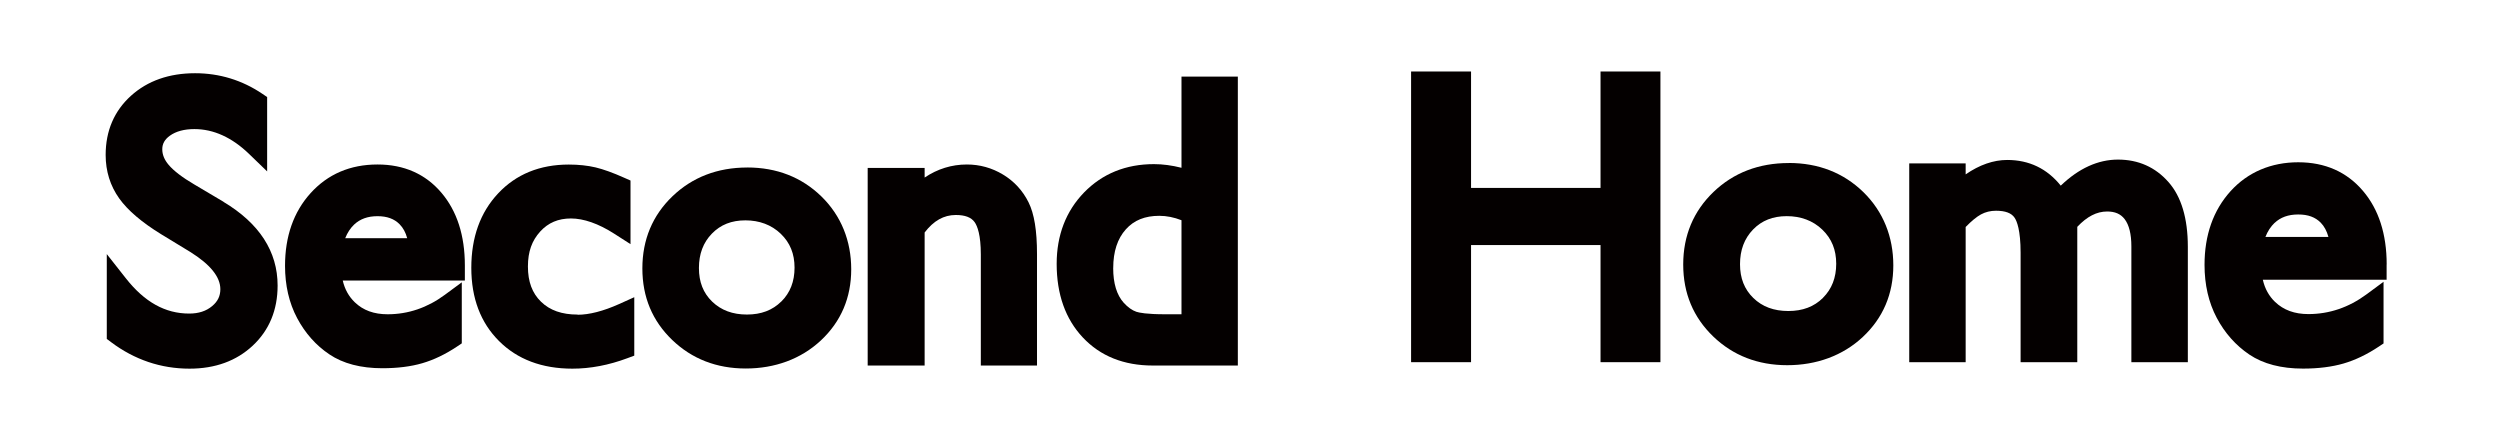
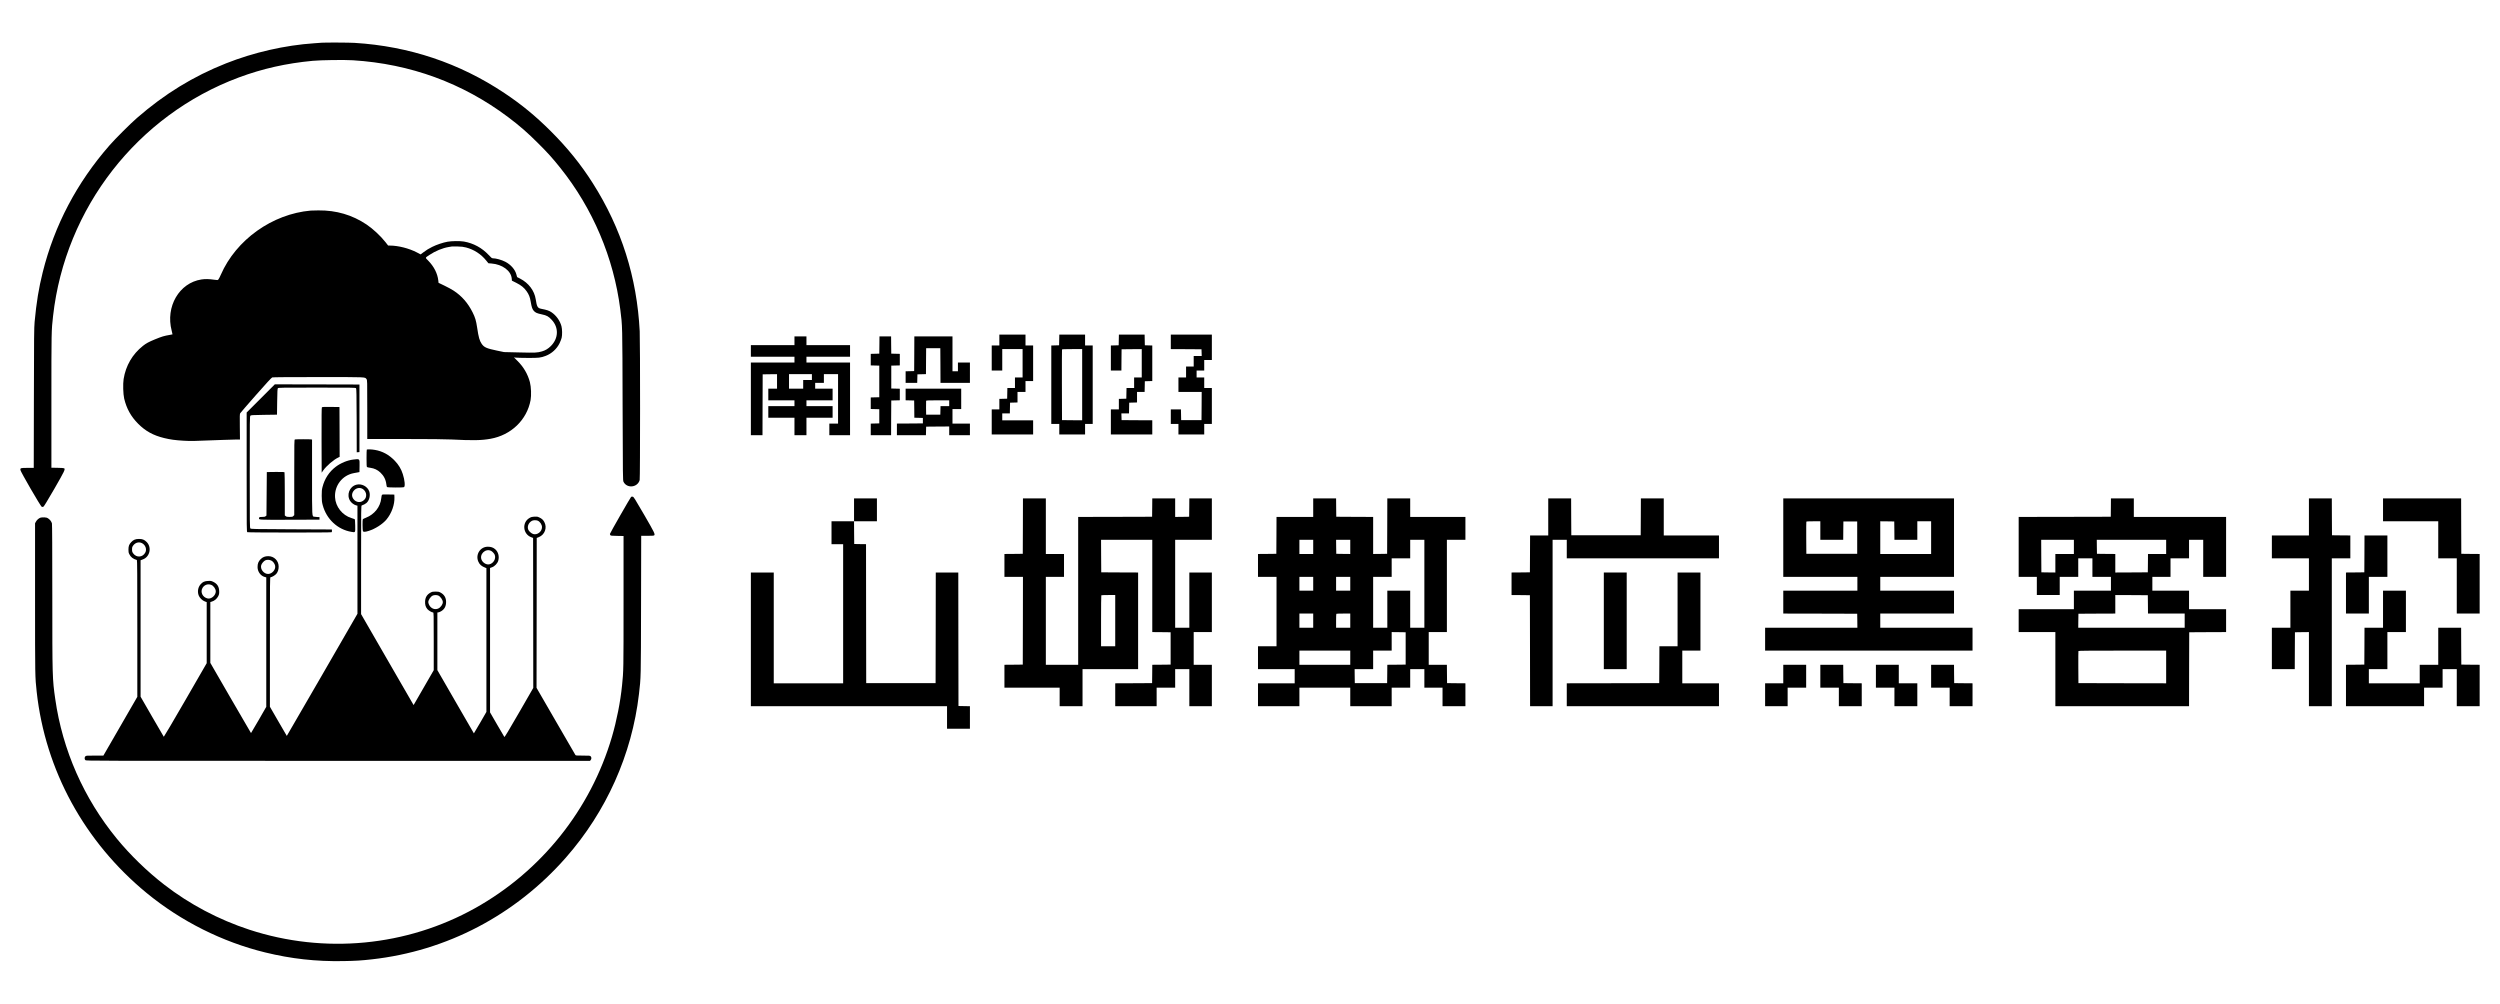
- <svg xmlns="http://www.w3.org/2000/svg" width="321px" height="56px" viewBox="0 0 321 56" version="1.1">
-   <g id="surface1">
-     <path style=" stroke:none;fill-rule:nonzero;fill:rgb(1.569%,0%,0%);fill-opacity:1;" d="M 28.715 25.918 L 24.957 23.691 C 23.414 22.785 22.301 21.934 21.652 21.164 C 21.105 20.52 20.836 19.859 20.836 19.16 C 20.836 18.461 21.145 17.906 21.809 17.426 C 22.598 16.859 23.656 16.574 24.957 16.574 C 27.426 16.574 29.785 17.648 31.977 19.762 L 34.301 22.008 L 34.301 12.461 L 33.695 12.051 C 31.086 10.289 28.176 9.402 25.047 9.402 C 21.719 9.402 18.953 10.375 16.832 12.285 C 14.664 14.238 13.566 16.797 13.566 19.895 C 13.566 21.98 14.152 23.859 15.309 25.48 C 16.402 27.012 18.219 28.555 20.703 30.082 L 24.426 32.348 C 26.992 33.949 28.293 35.555 28.293 37.129 C 28.293 38.008 27.961 38.699 27.246 39.297 C 26.473 39.949 25.504 40.262 24.285 40.262 C 21.215 40.262 18.559 38.785 16.16 35.734 L 13.711 32.625 L 13.711 43.516 L 14.266 43.934 C 17.273 46.191 20.664 47.336 24.336 47.336 C 27.629 47.336 30.352 46.344 32.449 44.383 C 34.57 42.402 35.645 39.805 35.645 36.664 C 35.645 32.297 33.305 28.68 28.699 25.922 Z M 28.715 25.918 " />
-     <path style=" stroke:none;fill-rule:nonzero;fill:rgb(1.569%,0%,0%);fill-opacity:1;" d="M 48.469 21.121 C 44.969 21.121 42.078 22.363 39.871 24.809 C 37.699 27.211 36.598 30.352 36.598 34.129 C 36.598 36.637 37.117 38.895 38.148 40.836 C 39.18 42.777 40.57 44.348 42.293 45.5 C 44.047 46.684 46.336 47.281 49.09 47.281 C 51.027 47.281 52.758 47.066 54.223 46.637 C 55.703 46.207 57.203 45.484 58.684 44.496 L 59.293 44.086 L 59.293 36.25 L 57.105 37.863 C 54.875 39.512 52.402 40.352 49.777 40.352 C 48.02 40.352 46.637 39.852 45.555 38.812 C 44.781 38.062 44.27 37.148 44.008 36.02 L 59.688 36.02 L 59.688 34.078 C 59.688 30.234 58.676 27.102 56.684 24.754 C 54.637 22.34 51.871 21.121 48.477 21.121 Z M 48.469 27.758 C 49.699 27.758 50.633 28.098 51.316 28.801 C 51.762 29.25 52.086 29.852 52.285 30.586 L 44.324 30.586 C 44.609 29.871 44.996 29.285 45.473 28.832 C 46.242 28.113 47.215 27.758 48.469 27.758 Z M 48.469 27.758 " />
-     <path style=" stroke:none;fill-rule:nonzero;fill:rgb(1.569%,0%,0%);fill-opacity:1;" d="M 74.164 40.391 C 72.145 40.391 70.609 39.852 69.469 38.742 C 68.332 37.641 67.785 36.164 67.785 34.227 C 67.785 32.285 68.305 30.898 69.363 29.727 C 70.395 28.598 71.68 28.051 73.309 28.051 C 74.934 28.051 76.828 28.703 78.848 29.996 L 80.957 31.348 L 80.957 23.18 L 80.141 22.82 C 78.715 22.18 77.477 21.738 76.477 21.496 C 75.449 21.254 74.289 21.129 73.031 21.129 C 69.316 21.129 66.258 22.375 63.957 24.836 C 61.672 27.266 60.516 30.477 60.516 34.383 C 60.516 38.293 61.715 41.438 64.074 43.789 C 66.43 46.145 69.598 47.336 73.492 47.336 C 75.789 47.336 78.164 46.887 80.547 45.996 L 81.441 45.664 L 81.441 38.16 L 79.504 39.035 C 77.465 39.949 75.664 40.414 74.152 40.414 Z M 74.164 40.391 " />
-     <path style=" stroke:none;fill-rule:nonzero;fill:rgb(1.569%,0%,0%);fill-opacity:1;" d="M 95.953 21.508 C 92.133 21.508 88.906 22.75 86.352 25.195 C 83.785 27.656 82.48 30.773 82.48 34.461 C 82.48 38.148 83.766 41.203 86.309 43.648 C 88.836 46.082 92.016 47.316 95.754 47.316 C 99.488 47.316 102.844 46.102 105.402 43.711 C 107.988 41.293 109.297 38.223 109.297 34.578 C 109.297 30.934 108.008 27.703 105.469 25.223 C 102.938 22.758 99.734 21.504 95.945 21.504 Z M 100.324 38.707 C 99.184 39.836 97.738 40.387 95.902 40.387 C 94.07 40.387 92.59 39.836 91.438 38.723 C 90.293 37.613 89.742 36.207 89.742 34.41 C 89.742 32.617 90.289 31.141 91.414 29.992 C 92.527 28.848 93.934 28.293 95.711 28.293 C 97.488 28.293 99.051 28.859 100.254 30.02 C 101.445 31.168 102.02 32.59 102.02 34.363 C 102.02 36.137 101.465 37.578 100.332 38.707 Z M 100.324 38.707 " />
-     <path style=" stroke:none;fill-rule:nonzero;fill:rgb(1.569%,0%,0%);fill-opacity:1;" d="M 128.781 22.41 C 127.355 21.551 125.801 21.121 124.145 21.121 C 122.203 21.121 120.383 21.684 118.723 22.797 L 118.723 21.566 L 111.41 21.566 L 111.41 46.934 L 118.723 46.934 L 118.723 29.852 C 119.879 28.34 121.184 27.605 122.723 27.605 C 123.91 27.605 124.699 27.906 125.137 28.516 C 125.5 29.027 125.938 30.172 125.938 32.672 L 125.938 46.934 L 133.152 46.934 L 133.152 32.625 C 133.152 29.629 132.801 27.453 132.066 25.98 C 131.32 24.477 130.219 23.277 128.781 22.41 Z M 128.781 22.41 " />
-     <path style=" stroke:none;fill-rule:nonzero;fill:rgb(1.569%,0%,0%);fill-opacity:1;" d="M 151.703 21.543 C 150.465 21.23 149.281 21.074 148.168 21.074 C 144.559 21.074 141.543 22.301 139.195 24.711 C 136.867 27.113 135.676 30.199 135.676 33.879 C 135.676 37.781 136.805 40.961 139.031 43.328 C 141.277 45.723 144.301 46.934 148.016 46.934 L 158.938 46.934 L 158.938 9.832 L 151.703 9.832 Z M 142.938 34.418 C 142.938 32.305 143.484 30.637 144.559 29.445 C 145.609 28.273 147.02 27.711 148.852 27.711 C 149.801 27.711 150.754 27.906 151.703 28.277 L 151.703 40.352 L 149.613 40.352 C 147.207 40.352 146.258 40.148 145.906 40.031 C 145.359 39.844 144.82 39.457 144.293 38.883 C 143.391 37.883 142.934 36.387 142.934 34.426 Z M 142.938 34.418 " />
-     <path style=" stroke:none;fill-rule:nonzero;fill:rgb(1.569%,0%,0%);fill-opacity:1;" d="M 306.449 33.953 C 306.449 30.059 305.426 26.879 303.402 24.508 C 301.328 22.07 298.535 20.836 295.09 20.836 C 291.645 20.836 288.617 22.09 286.383 24.57 C 284.184 27.012 283.062 30.184 283.062 34.012 C 283.062 36.555 283.586 38.84 284.625 40.801 C 285.664 42.77 287.082 44.355 288.816 45.527 C 290.602 46.727 292.918 47.328 295.707 47.328 C 297.672 47.328 299.422 47.105 300.906 46.676 C 302.402 46.242 303.922 45.512 305.43 44.508 L 306.047 44.098 L 306.047 36.18 L 303.84 37.809 C 301.578 39.477 299.074 40.328 296.402 40.328 C 294.621 40.328 293.223 39.816 292.121 38.77 C 291.336 38.016 290.809 37.074 290.547 35.922 L 306.441 35.922 L 306.441 33.961 Z M 292.047 28.633 C 292.82 27.898 293.816 27.539 295.09 27.539 C 296.363 27.539 297.281 27.883 297.98 28.59 C 298.43 29.047 298.762 29.664 298.969 30.422 L 290.879 30.422 C 291.168 29.688 291.562 29.09 292.047 28.625 Z M 292.047 28.633 " />
-     <path style=" stroke:none;fill-rule:nonzero;fill:rgb(1.569%,0%,0%);fill-opacity:1;" d="M 205.508 24.129 L 188.883 24.129 L 188.883 9.18 L 181.184 9.18 L 181.184 46.504 L 188.883 46.504 L 188.883 31.465 L 205.508 31.465 L 205.508 46.504 L 213.199 46.504 L 213.199 9.18 L 205.508 9.18 Z M 205.508 24.129 " />
-     <path style=" stroke:none;fill-rule:nonzero;fill:rgb(1.569%,0%,0%);fill-opacity:1;" d="M 229.676 20.934 C 225.84 20.934 222.586 22.18 220.02 24.641 C 217.434 27.121 216.125 30.254 216.125 33.961 C 216.125 37.668 217.426 40.746 219.98 43.207 C 222.523 45.652 225.719 46.891 229.477 46.891 C 233.23 46.891 236.609 45.672 239.18 43.27 C 241.781 40.836 243.102 37.746 243.102 34.078 C 243.102 30.414 241.809 27.164 239.258 24.668 C 236.711 22.188 233.488 20.926 229.676 20.926 Z M 234.074 38.242 C 232.93 39.379 231.469 39.934 229.621 39.934 C 227.773 39.934 226.281 39.387 225.125 38.258 C 223.977 37.141 223.418 35.723 223.418 33.918 C 223.418 32.117 223.969 30.629 225.098 29.465 C 226.219 28.312 227.637 27.754 229.422 27.754 C 231.207 27.754 232.781 28.32 233.992 29.492 C 235.191 30.648 235.77 32.082 235.77 33.863 C 235.77 35.645 235.211 37.102 234.07 38.238 Z M 234.074 38.242 " />
-     <path style=" stroke:none;fill-rule:nonzero;fill:rgb(1.569%,0%,0%);fill-opacity:1;" d="M 271.953 20.492 C 269.387 20.492 266.918 21.613 264.602 23.836 C 262.844 21.648 260.539 20.539 257.73 20.539 C 255.961 20.539 254.168 21.164 252.391 22.391 L 252.391 20.984 L 245.145 20.984 L 245.145 46.504 L 252.391 46.504 L 252.391 29.145 C 253.141 28.375 253.797 27.836 254.355 27.531 C 254.93 27.219 255.582 27.059 256.281 27.059 C 257.484 27.059 258.266 27.352 258.672 27.953 C 258.965 28.383 259.445 29.535 259.445 32.457 L 259.445 46.504 L 266.723 46.504 L 266.723 29.125 C 267.969 27.801 269.223 27.156 270.555 27.156 C 271.574 27.156 272.285 27.469 272.797 28.125 C 273.379 28.883 273.668 30.059 273.668 31.641 L 273.668 46.504 L 280.918 46.504 L 280.918 31.688 C 280.918 28.043 280.082 25.242 278.434 23.379 C 276.746 21.461 274.562 20.492 271.953 20.492 Z M 271.953 20.492 " />
+ <svg xmlns="http://www.w3.org/2000/svg" version="1.0" width="6882pt" height="2763pt" viewBox="0 0 6882 2763" preserveAspectRatio="xMidYMid meet">
+   <g transform="translate(0,2763) scale(0.1,-0.1)" fill="#000000" stroke="none">
+     <path d="M8855 26454 c-22 -2 -114 -8 -205 -15 -803 -54 -1663 -250 -2430 -554 -901 -357 -1688 -840 -2448 -1501 -181 -157 -597 -572 -756 -754 -901 -1029 -1517 -2200 -1840 -3495 -110 -441 -173 -829 -223 -1365 -15 -165 -17 -391 -20 -2102 l-4 -1918 -172 0 c-188 0 -197 -3 -197 -54 1 -43 559 -1006 589 -1018 12 -4 31 -4 44 1 15 6 105 154 305 499 282 491 302 533 269 561 -8 6 -79 12 -183 13 l-169 3 0 1835 c0 1927 0 1941 46 2342 335 2976 2323 5527 5114 6566 651 242 1303 389 2035 458 228 21 864 30 1105 15 1581 -99 3022 -626 4270 -1563 322 -242 540 -432 845 -738 249 -248 383 -397 594 -661 895 -1118 1470 -2474 1651 -3894 60 -477 58 -386 64 -2640 6 -2000 7 -2071 25 -2108 95 -191 387 -159 445 48 14 52 15 3812 1 4095 -76 1485 -503 2835 -1291 4076 -327 516 -698 975 -1158 1434 -416 415 -808 737 -1278 1050 -1238 825 -2622 1288 -4123 1380 -147 9 -801 12 -905 4z" />
+     <path d="M8555 21833 c-1059 -92 -2057 -804 -2476 -1766 -26 -61 -57 -119 -68 -131 -20 -19 -24 -20 -108 -7 -152 22 -251 24 -358 8 -612 -94 -993 -749 -819 -1410 15 -54 25 -99 23 -101 -2 -1 -33 -8 -69 -14 -165 -28 -218 -44 -417 -125 -167 -69 -242 -109 -328 -178 -290 -230 -473 -545 -532 -913 -21 -135 -13 -414 15 -536 65 -277 187 -496 386 -696 204 -204 414 -319 716 -393 169 -41 298 -59 534 -73 200 -12 270 -10 1081 22 121 5 276 9 346 10 l125 0 -4 348 c-4 283 -2 353 9 374 8 14 203 240 433 501 292 332 429 479 449 487 20 7 443 10 1274 10 1357 0 1275 3 1322 -56 21 -27 21 -30 21 -838 l0 -811 1038 0 c689 0 1117 -5 1277 -13 591 -30 826 -26 1077 19 570 102 1002 519 1104 1064 24 131 15 365 -19 495 -58 220 -174 419 -340 583 l-99 99 53 -7 c30 -4 180 -7 334 -8 302 -1 347 4 488 57 162 61 307 193 382 350 24 50 49 116 56 146 19 77 16 241 -5 320 -41 152 -146 299 -276 385 -68 45 -124 64 -284 95 -97 20 -117 54 -149 263 -36 236 -197 448 -429 567 l-84 43 -18 69 c-35 137 -153 273 -306 352 -102 53 -257 96 -344 96 -25 0 -44 15 -113 90 -186 198 -419 325 -683 371 -105 18 -334 16 -450 -5 -124 -22 -304 -83 -420 -141 -107 -54 -146 -78 -248 -153 l-73 -55 -107 56 c-217 112 -508 186 -739 187 l-48 0 -74 95 c-136 172 -344 366 -521 485 -393 264 -833 393 -1325 388 -93 -1 -188 -3 -210 -5z m4276 -1016 c217 -57 411 -182 554 -360 l60 -74 86 -7 c298 -23 537 -201 556 -413 l5 -59 122 -61 c136 -69 212 -131 281 -228 65 -91 93 -162 115 -293 24 -145 42 -198 81 -245 43 -52 89 -73 224 -101 137 -29 184 -55 273 -151 198 -211 188 -508 -23 -720 -75 -75 -155 -123 -245 -148 -132 -38 -181 -40 -621 -29 l-424 10 -197 41 c-283 59 -351 89 -417 184 -61 90 -86 177 -126 447 -30 198 -53 277 -126 423 -128 255 -296 448 -520 595 -47 32 -160 93 -251 137 l-166 80 -6 60 c-22 197 -118 386 -277 549 -89 91 -93 73 36 160 158 106 360 189 525 216 41 6 82 13 90 15 8 2 78 2 155 0 109 -2 162 -9 236 -28z" />
+     <path d="M27510 18270 l0 -150 -105 0 -105 0 0 -345 0 -345 145 0 145 0 0 295 0 295 280 0 280 0 0 -390 0 -390 -105 0 -105 0 0 -145 0 -145 -105 0 -104 0 -3 -147 -3 -148 -107 -3 -108 -3 0 -144 0 -145 -105 0 -105 0 0 -345 0 -345 570 0 570 0 0 195 0 195 -425 0 -425 0 0 95 0 95 105 0 104 0 3 148 3 147 103 3 102 3 0 144 0 145 110 0 110 0 0 150 0 150 105 0 105 0 0 490 0 490 -105 0 -105 0 0 150 0 150 -360 0 -360 0 0 -150z" />
+     <path d="M29158 18273 l-3 -148 -107 -3 -108 -3 0 -1079 0 -1080 110 0 110 0 0 -145 0 -145 355 0 355 0 0 145 0 145 105 0 105 0 0 1080 0 1080 -105 0 -105 0 0 150 0 150 -355 0 -354 0 -3 -147z m632 -1233 l0 -980 -277 2 -278 3 -3 965 c-1 531 0 971 3 978 3 9 69 12 280 12 l275 0 0 -980z" />
+     <path d="M30798 18273 l-3 -148 -107 -3 -108 -3 0 -344 0 -345 145 0 145 0 2 293 3 292 278 3 277 2 0 -390 0 -390 -105 0 -105 0 0 -145 0 -145 -105 0 -104 0 -3 -147 -3 -148 -102 -3 -103 -3 0 -144 0 -145 -110 0 -110 0 0 -345 0 -345 570 0 570 0 0 195 0 195 -422 2 -423 3 -3 93 -3 92 105 0 105 0 3 148 3 147 108 3 107 3 0 144 0 145 105 0 104 0 3 148 3 147 103 3 102 3 0 489 0 489 -102 3 -103 3 -3 148 -3 147 -354 0 -354 0 -3 -147z" />
+     <path d="M32230 18220 l0 -200 423 -2 422 -3 3 -92 3 -93 -111 0 -110 0 0 -145 0 -145 -105 0 -105 0 0 -150 0 -150 -105 0 -105 0 0 -200 0 -200 320 0 320 0 -2 -387 -3 -388 -280 0 -280 0 -3 148 -3 147 -139 0 -140 0 0 -200 0 -200 105 0 105 0 0 -145 0 -145 355 0 355 0 0 145 0 145 105 0 105 0 0 495 0 495 -105 0 -105 0 0 145 0 145 -105 0 -105 0 0 95 0 95 105 0 105 0 0 145 0 145 105 0 105 0 0 350 0 350 -565 0 -565 0 0 -200z" />
+     <path d="M21870 18250 l0 -120 -600 0 -600 0 0 -160 0 -160 600 0 600 0 0 -80 0 -80 -600 0 -600 0 0 -1000 0 -1000 160 0 160 0 2 838 3 837 198 3 197 2 0 -200 0 -200 -120 0 -120 0 0 -160 0 -160 360 0 360 0 0 -80 0 -80 -360 0 -360 0 0 -160 0 -160 360 0 360 0 0 -240 0 -240 165 0 165 0 0 240 0 240 360 0 360 0 0 160 0 160 -360 0 -360 0 0 80 0 80 360 0 360 0 0 160 0 160 -240 0 -240 0 0 80 0 80 120 0 120 0 0 120 0 120 195 0 195 0 0 -680 0 -680 -120 0 -120 0 0 -160 0 -160 285 0 285 0 0 1000 0 1000 -600 0 -600 0 0 80 0 80 600 0 600 0 0 160 0 160 -600 0 -600 0 0 120 0 120 -165 0 -165 0 0 -120z m480 -1000 l0 -80 -120 0 -120 0 0 -120 0 -120 -195 0 -195 0 0 200 0 200 315 0 315 0 0 -80z" />
+     <path d="M24208 18133 l-3 -238 -117 -3 -118 -3 0 -159 0 -159 118 -3 117 -3 0 -435 0 -435 -117 -3 -118 -3 0 -159 0 -159 118 -3 117 -3 0 -195 0 -195 -117 -3 -118 -3 0 -159 0 -160 280 0 280 0 2 478 3 477 118 3 117 3 0 159 0 159 -117 3 -118 3 0 315 0 315 118 3 117 3 0 159 0 159 -117 3 -118 3 -3 238 -2 237 -160 0 -160 0 -2 -237z" />
+     <path d="M25168 17893 l-3 -478 -117 -3 -118 -3 0 -159 0 -160 160 0 159 0 3 118 3 117 117 3 118 3 2 357 3 357 195 0 195 0 3 -477 2 -478 405 0 405 0 0 280 0 280 -165 0 -165 0 0 -120 0 -120 -75 0 -75 0 0 480 0 480 -525 0 -525 0 -2 -477z" />
+     <path d="M7178 16662 l-388 -387 0 -1642 c0 -1613 0 -1642 19 -1653 24 -12 2299 -14 2319 -1 8 5 12 22 10 42 l-3 34 -1112 5 c-1051 5 -1113 6 -1130 23 -17 17 -18 92 -18 1552 0 1459 1 1535 18 1552 16 16 49 18 375 23 l357 5 5 356 c4 281 8 359 19 372 12 16 100 17 1076 17 976 0 1064 -1 1076 -17 12 -13 14 -167 17 -890 l2 -874 38 3 37 3 0 930 0 930 -1165 3 -1165 2 -387 -388z" />
+     <path d="M24930 16770 l0 -159 118 -3 117 -3 3 -237 2 -237 118 -3 117 -3 0 -75 0 -75 -357 -3 -358 -2 0 -160 0 -160 400 0 399 0 3 118 3 117 318 3 317 2 0 -120 0 -120 285 0 285 0 0 160 0 160 -240 0 -240 0 0 200 0 200 120 0 120 0 0 280 0 280 -765 0 -765 0 0 -160z m1200 -240 l0 -80 -120 0 -119 0 -3 -117 -3 -118 -195 0 -195 0 -3 185 c-1 101 0 190 2 197 4 10 73 13 321 13 l315 0 0 -80z" />
+     <path d="M8861 16417 c-8 -11 -10 -249 -9 -907 l3 -892 40 58 c86 125 286 298 418 360 l37 18 -2 685 -3 686 -236 3 c-191 2 -238 0 -248 -11z" />
+     <path d="M8118 15533 c-17 -4 -18 -62 -18 -1044 l0 -1040 -25 -24 c-21 -22 -33 -25 -103 -25 -65 0 -84 4 -106 21 l-26 20 0 587 c0 323 -4 593 -8 600 -7 9 -63 12 -248 10 l-239 -3 -5 -598 -5 -599 -24 -19 c-18 -15 -39 -19 -97 -19 -70 0 -74 -1 -80 -25 -14 -58 -56 -55 840 -53 l821 3 0 35 0 35 -55 2 c-30 2 -70 6 -88 9 -65 10 -62 -37 -62 1098 l0 1024 -22 6 c-26 7 -424 6 -450 -1z" />
+     <path d="M10097 15253 c-4 -3 -7 -111 -7 -238 0 -174 3 -235 13 -242 6 -5 49 -15 95 -21 106 -15 194 -56 271 -128 98 -91 152 -198 167 -331 4 -32 11 -64 17 -70 12 -16 438 -18 468 -3 37 20 21 196 -33 360 -46 143 -115 257 -222 368 -158 164 -335 261 -545 297 -87 16 -213 20 -224 8z" />
+     <path d="M9729 14980 c-165 -20 -347 -94 -487 -200 -180 -136 -307 -329 -364 -557 -19 -73 -22 -114 -22 -243 1 -133 5 -169 27 -253 103 -387 410 -674 790 -738 113 -19 108 -28 105 172 -3 141 -6 173 -18 179 -8 4 -46 17 -85 29 -250 75 -439 313 -452 572 -18 325 202 607 518 665 46 9 100 19 119 22 l35 7 3 165 c3 208 10 201 -169 180z" />
+     <path d="M9807 14286 c-189 -53 -274 -280 -167 -447 35 -53 103 -104 162 -120 l38 -10 0 -1487 0 -1488 -971 -1682 c-534 -926 -973 -1681 -974 -1680 -2 2 -107 183 -234 403 l-231 400 0 1783 c0 1711 1 1782 18 1782 34 0 122 52 157 92 44 52 67 122 66 203 -1 160 -126 285 -286 285 -88 0 -152 -25 -210 -83 -62 -62 -85 -122 -85 -218 0 -124 85 -242 196 -271 l44 -12 0 -1781 0 -1782 -207 -361 c-115 -199 -210 -361 -213 -362 -3 0 -256 435 -562 966 l-558 966 0 838 0 837 43 13 c69 19 137 77 172 144 26 51 30 69 29 135 -2 127 -51 209 -159 262 -60 29 -70 31 -147 27 -100 -5 -148 -27 -206 -93 -70 -79 -91 -195 -55 -300 23 -68 102 -147 171 -171 l52 -19 0 -840 0 -841 -587 -1017 c-323 -559 -590 -1013 -594 -1009 -4 4 -149 254 -323 555 l-316 548 0 1878 0 1878 61 23 c197 71 253 335 104 482 -62 62 -117 83 -210 82 -97 0 -154 -24 -214 -89 -58 -63 -74 -106 -75 -200 -1 -66 3 -89 23 -129 41 -84 103 -132 209 -162 9 -3 12 -388 12 -1885 l0 -1881 -467 -809 -467 -809 -238 0 c-225 0 -239 -1 -258 -20 -27 -27 -26 -81 1 -106 21 -19 150 -19 6956 -19 l6935 0 19 24 c25 30 24 76 -1 101 -19 19 -33 20 -215 20 -191 0 -195 0 -209 23 -8 12 -251 432 -540 932 l-526 910 3 2063 2 2063 60 24 c163 66 233 260 149 415 -33 62 -70 95 -143 128 -46 21 -64 24 -131 20 -62 -4 -88 -10 -131 -35 -216 -121 -188 -445 45 -532 l51 -19 3 -2064 2 -2065 -392 -680 c-290 -504 -396 -678 -404 -670 -6 7 -97 162 -202 345 l-192 332 0 1988 0 1987 53 19 c75 26 151 106 173 182 34 117 -1 244 -87 317 -53 46 -116 67 -200 67 -210 0 -347 -217 -261 -412 36 -81 87 -126 195 -167 l27 -11 0 -1978 0 -1979 -171 -297 c-94 -163 -173 -296 -174 -294 -2 2 -228 394 -504 871 l-501 869 0 793 0 793 33 6 c19 3 54 19 79 35 88 56 128 136 128 255 -1 114 -53 201 -154 254 -44 23 -63 27 -136 27 -73 0 -92 -4 -136 -27 -97 -51 -145 -127 -152 -239 -5 -93 14 -159 63 -217 35 -40 123 -92 157 -92 17 0 18 -35 18 -794 l0 -795 -277 -480 -277 -480 -22 37 c-12 20 -337 583 -723 1251 l-701 1215 0 1493 c0 1414 1 1494 18 1499 51 16 100 42 130 68 79 69 113 209 77 317 -47 139 -214 226 -358 185z m180 -117 c53 -33 93 -102 93 -160 0 -61 -13 -96 -53 -138 -87 -91 -226 -80 -300 25 -52 74 -46 160 16 231 65 74 164 91 244 42z m4810 -870 c66 -24 123 -109 123 -180 0 -123 -129 -224 -242 -190 -48 15 -116 74 -135 118 -37 90 8 198 102 247 35 18 111 21 152 5z m-10865 -635 c80 -56 110 -162 69 -242 -71 -139 -246 -151 -336 -24 -26 38 -30 53 -30 107 0 54 4 69 30 106 65 92 180 115 267 53z m9588 -199 c35 -18 87 -75 99 -108 41 -108 -37 -241 -154 -263 -75 -14 -171 42 -206 121 -72 157 107 328 261 250z m-6052 -266 c49 -24 96 -87 106 -144 20 -104 -83 -224 -192 -225 -118 -1 -222 129 -192 240 13 48 72 117 115 136 45 20 113 17 163 -7z m-1654 -669 c66 -25 126 -111 126 -180 0 -109 -122 -216 -223 -195 -138 29 -210 176 -142 291 50 85 147 119 239 84z m6249 -293 c60 -26 127 -121 127 -182 0 -63 -60 -147 -125 -176 -77 -35 -162 -15 -222 54 -28 32 -53 90 -53 122 0 59 66 156 125 181 39 17 107 17 148 1z" />
+     <path d="M10512 14003 c-5 -10 -12 -48 -16 -85 -24 -241 -187 -448 -425 -541 -42 -16 -79 -34 -83 -41 -12 -17 -9 -305 2 -327 15 -27 61 -25 162 7 178 56 381 186 487 313 142 171 227 410 219 613 l-3 73 -167 3 c-151 2 -168 1 -176 -15z" />
+     <path d="M17374 13953 c-18 -14 -584 -1002 -584 -1021 0 -10 6 -26 13 -35 10 -14 37 -17 187 -19 l175 -3 0 -1820 c0 -1873 0 -1892 -41 -2290 -45 -452 -148 -973 -279 -1420 -587 -1999 -1944 -3697 -3765 -4714 -1887 -1054 -4148 -1270 -6215 -594 -841 275 -1650 702 -2340 1237 -475 367 -938 817 -1309 1269 -909 1109 -1495 2438 -1695 3844 -79 550 -81 615 -81 2843 0 1278 -4 1968 -10 1991 -15 52 -49 99 -98 133 -35 25 -55 31 -112 34 -38 2 -84 -1 -105 -8 -48 -16 -101 -63 -128 -114 l-22 -41 0 -2070 c0 -2174 0 -2153 45 -2570 237 -2159 1315 -4130 3026 -5537 947 -778 2083 -1348 3265 -1637 716 -175 1395 -251 2144 -238 356 6 492 15 790 48 2064 229 3952 1219 5341 2799 1116 1270 1819 2841 2013 4501 55 470 54 419 58 2462 l4 1897 173 0 c120 0 176 4 184 12 31 31 10 74 -276 568 -272 469 -289 495 -317 498 -16 1 -35 -1 -41 -5z" />
+     <path d="M23510 13595 l0 -315 -310 0 -310 0 0 -315 0 -315 160 0 160 0 0 -1915 0 -1915 -955 0 -955 0 0 1525 0 1525 -315 0 -315 0 0 -1840 0 -1840 2700 0 2700 0 0 -310 0 -310 315 0 315 0 0 310 0 309 -157 3 -158 3 -3 1838 -2 1837 -310 0 -310 0 -2 -1522 -3 -1523 -955 0 -955 0 -3 1912 -2 1913 -163 2 -162 3 -3 313 -2 312 315 0 315 0 0 315 0 315 -315 0 -315 0 0 -315z" />
+     <path d="M28158 13148 l-3 -763 -252 -3 -253 -2 0 -315 0 -315 255 0 255 0 -2 -1207 -3 -1208 -252 -3 -253 -2 0 -315 0 -315 760 0 760 0 0 -255 0 -255 315 0 315 0 0 510 0 510 765 0 765 0 0 1330 0 1330 -507 2 -508 3 -3 448 -2 447 705 0 705 0 0 -1270 0 -1270 253 -2 252 -3 0 -445 0 -445 -252 -3 -253 -2 -2 -253 -3 -252 -507 -3 -508 -2 0 -315 0 -315 570 0 570 0 0 255 0 255 255 0 255 0 0 255 0 255 195 0 195 0 0 -510 0 -510 310 0 310 0 0 570 0 570 -250 0 -250 0 0 450 0 450 250 0 250 0 0 820 0 820 -310 0 -310 0 0 -760 0 -760 -195 0 -195 0 0 1210 0 1210 505 0 505 0 0 570 0 570 -310 0 -310 0 -2 -252 -3 -253 -192 -3 -193 -2 0 255 0 255 -315 0 -315 0 -2 -252 -3 -253 -1017 -3 -1018 -2 0 -2035 0 -2035 -445 0 -445 0 0 1210 0 1210 250 0 250 0 0 315 0 315 -250 0 -250 0 0 765 0 765 -315 0 -315 0 -2 -762z m2542 -2603 l0 -705 -195 0 -195 0 0 698 c0 384 3 702 7 705 3 4 91 7 195 7 l188 0 0 -705z" />
+     <path d="M36150 13655 l0 -255 -505 0 -505 0 -2 -507 -3 -508 -252 -3 -253 -2 0 -315 0 -315 255 0 255 0 0 -955 0 -955 -255 0 -255 0 0 -315 0 -315 505 0 505 0 0 -195 0 -195 -505 0 -505 0 0 -315 0 -315 570 0 570 0 0 255 0 255 700 0 700 0 0 -255 0 -255 570 0 570 0 0 255 0 255 255 0 255 0 0 255 0 255 195 0 195 0 0 -255 0 -255 250 0 250 0 0 -255 0 -255 315 0 315 0 0 315 0 315 -252 2 -253 3 -3 253 -2 252 -250 0 -250 0 0 450 0 450 250 0 250 0 0 1270 0 1270 255 0 255 0 0 315 0 315 -760 0 -760 0 0 255 0 255 -315 0 -315 0 -2 -762 -3 -763 -192 -3 -193 -2 0 510 0 510 -507 2 -508 3 -3 253 -2 252 -315 0 -315 0 0 -255z m0 -1080 l0 -195 -190 0 -190 0 0 195 0 195 190 0 190 0 0 -195z m1020 0 l0 -195 -192 2 -193 3 -3 193 -2 192 195 0 195 0 0 -195z m2040 -1015 l0 -1210 -195 0 -195 0 0 510 0 510 -315 0 -315 0 0 -510 0 -510 -195 0 -195 0 0 700 0 700 255 0 255 0 0 255 0 255 255 0 255 0 0 255 0 255 195 0 195 0 0 -1210z m-3060 0 l0 -190 -190 0 -190 0 0 190 0 190 190 0 190 0 0 -190z m1020 0 l0 -190 -195 0 -195 0 0 190 0 190 195 0 195 0 0 -190z m-1020 -1015 l0 -195 -190 0 -190 0 0 195 0 195 190 0 190 0 0 -195z m1020 0 l0 -195 -195 0 -195 0 0 188 c0 104 3 192 7 195 3 4 91 7 195 7 l188 0 0 -195z m1525 -765 l0 -445 -252 -3 -253 -2 -2 -253 -3 -252 -445 0 -445 0 -3 193 -2 192 255 0 255 0 0 255 0 255 255 0 255 0 0 255 0 255 193 -2 192 -3 0 -445z m-1525 -255 l0 -195 -700 0 -700 0 0 195 0 195 700 0 700 0 0 -195z" />
+     <path d="M42620 13400 l0 -510 -250 0 -250 0 -2 -507 -3 -508 -252 -3 -253 -2 0 -310 0 -310 253 -2 252 -3 3 -1527 2 -1528 310 0 310 0 0 2290 0 2290 195 0 195 0 0 -255 0 -255 2095 0 2095 0 0 315 0 315 -760 0 -760 0 0 510 0 510 -315 0 -315 0 -2 -507 -3 -508 -955 0 -955 0 -3 508 -2 507 -315 0 -315 0 0 -510z" />
+     <path d="M49090 12830 l0 -1080 1020 0 1020 0 0 -190 0 -190 -1020 0 -1020 0 0 -315 0 -315 1018 -2 1017 -3 3 -192 2 -193 -1270 0 -1270 0 0 -315 0 -315 2855 0 2855 0 0 315 0 315 -1270 0 -1270 0 0 195 0 195 1015 0 1015 0 0 315 0 315 -1015 0 -1015 0 0 190 0 190 1015 0 1015 0 0 1080 0 1080 -2350 0 -2350 0 0 -1080z m1020 195 l0 -255 315 0 315 0 2 253 3 252 190 0 190 0 0 -445 0 -445 -700 0 -700 0 -3 435 c-1 239 0 441 3 448 3 9 52 12 195 12 l190 0 0 -255z m2038 -2 l2 -253 315 0 315 0 0 255 0 255 190 0 190 0 0 -450 0 -450 -700 0 -700 0 0 450 0 450 193 -2 192 -3 3 -252z" />
+     <path d="M58108 13658 l-3 -253 -1267 -3 -1268 -2 0 -825 0 -825 250 0 250 0 0 -250 0 -250 315 0 315 0 0 250 0 250 255 0 255 0 0 255 0 255 195 0 195 0 0 -255 0 -255 255 0 255 0 0 -190 0 -190 -510 0 -510 0 0 -255 0 -255 -760 0 -760 0 0 -315 0 -315 505 0 505 0 0 -1020 0 -1020 1840 0 1840 0 2 1018 3 1017 508 3 507 2 0 315 0 315 -510 0 -510 0 0 255 0 255 -505 0 -505 0 0 190 0 190 250 0 250 0 0 255 0 255 255 0 255 0 0 255 0 255 195 0 195 0 0 -510 0 -510 315 0 315 0 0 825 0 825 -1270 0 -1270 0 0 255 0 255 -315 0 -315 0 -2 -252z m-1018 -1083 l0 -195 -255 0 -255 0 0 -255 0 -255 -192 2 -193 3 -3 448 -2 447 450 0 450 0 0 -195z m2540 0 l0 -195 -250 0 -250 0 -2 -252 -3 -253 -447 -3 -448 -2 0 255 0 255 -252 2 -253 3 -3 193 -2 192 955 0 955 0 0 -195z m-502 -1582 l2 -253 505 0 505 0 0 -195 0 -195 -1465 0 -1465 0 2 193 3 192 508 3 507 2 0 255 0 255 448 -2 447 -3 3 -252z m502 -1723 l0 -450 -1207 2 -1208 3 -3 435 c-1 239 0 441 3 448 3 9 255 12 1210 12 l1205 0 0 -450z" />
+     <path d="M63560 13400 l0 -510 -510 0 -510 0 0 -315 0 -315 510 0 510 0 0 -445 0 -445 -255 0 -255 0 0 -510 0 -510 -255 0 -255 0 0 -570 0 -570 315 0 315 0 2 508 3 507 193 3 192 2 0 -1020 0 -1020 315 0 315 0 0 2035 0 2035 255 0 255 0 0 315 0 315 -252 2 -253 3 -3 508 -2 507 -315 0 -315 0 0 -510z" />
+     <path d="M65600 13595 l0 -315 760 0 760 0 0 -510 0 -510 255 0 255 0 0 -760 0 -760 315 0 315 0 0 820 0 820 -252 2 -253 3 -3 763 -2 762 -1075 0 -1075 0 0 -315z" />
+     <path d="M65088 12383 l-3 -508 -252 -3 -253 -2 0 -565 0 -565 315 0 315 0 0 505 0 505 255 0 255 0 0 570 0 570 -315 0 -315 0 -2 -507z" />
+     <path d="M44150 10540 l0 -1330 315 0 315 0 0 1330 0 1330 -315 0 -315 0 0 -1330z" />
+     <path d="M46180 10855 l0 -1015 -250 0 -250 0 -2 -507 -3 -508 -1272 -3 -1273 -2 0 -315 0 -315 2095 0 2095 0 0 315 0 315 -505 0 -505 0 0 450 0 450 250 0 250 0 0 1075 0 1075 -315 0 -315 0 0 -1015z" />
+     <path d="M65600 10860 l0 -510 -255 0 -255 0 -2 -507 -3 -508 -252 -3 -253 -2 0 -570 0 -570 1075 0 1075 0 0 255 0 255 255 0 255 0 0 255 0 255 195 0 195 0 0 -510 0 -510 315 0 315 0 0 570 0 570 -252 2 -253 3 -3 508 -2 507 -315 0 -315 0 0 -510 0 -510 -255 0 -255 0 0 -255 0 -255 -700 0 -700 0 0 195 0 195 255 0 255 0 0 510 0 510 255 0 255 0 0 570 0 570 -315 0 -315 0 0 -510z" />
+     <path d="M49090 9075 l0 -255 -250 0 -250 0 0 -315 0 -315 310 0 310 0 0 255 0 255 255 0 255 0 0 315 0 315 -315 0 -315 0 0 -255z" />
+     <path d="M50110 9015 l0 -315 255 0 255 0 0 -255 0 -255 315 0 315 0 0 315 0 315 -252 2 -253 3 -3 253 -2 252 -315 0 -315 0 0 -315z" />
+     <path d="M51640 9015 l0 -315 255 0 255 0 0 -255 0 -255 315 0 315 0 0 315 0 315 -255 0 -255 0 0 255 0 255 -315 0 -315 0 0 -315z" />
+     <path d="M53160 9015 l0 -315 255 0 255 0 0 -255 0 -255 315 0 315 0 0 315 0 315 -252 2 -253 3 -3 253 -2 252 -315 0 -315 0 0 -315z" />
  </g>
</svg>
